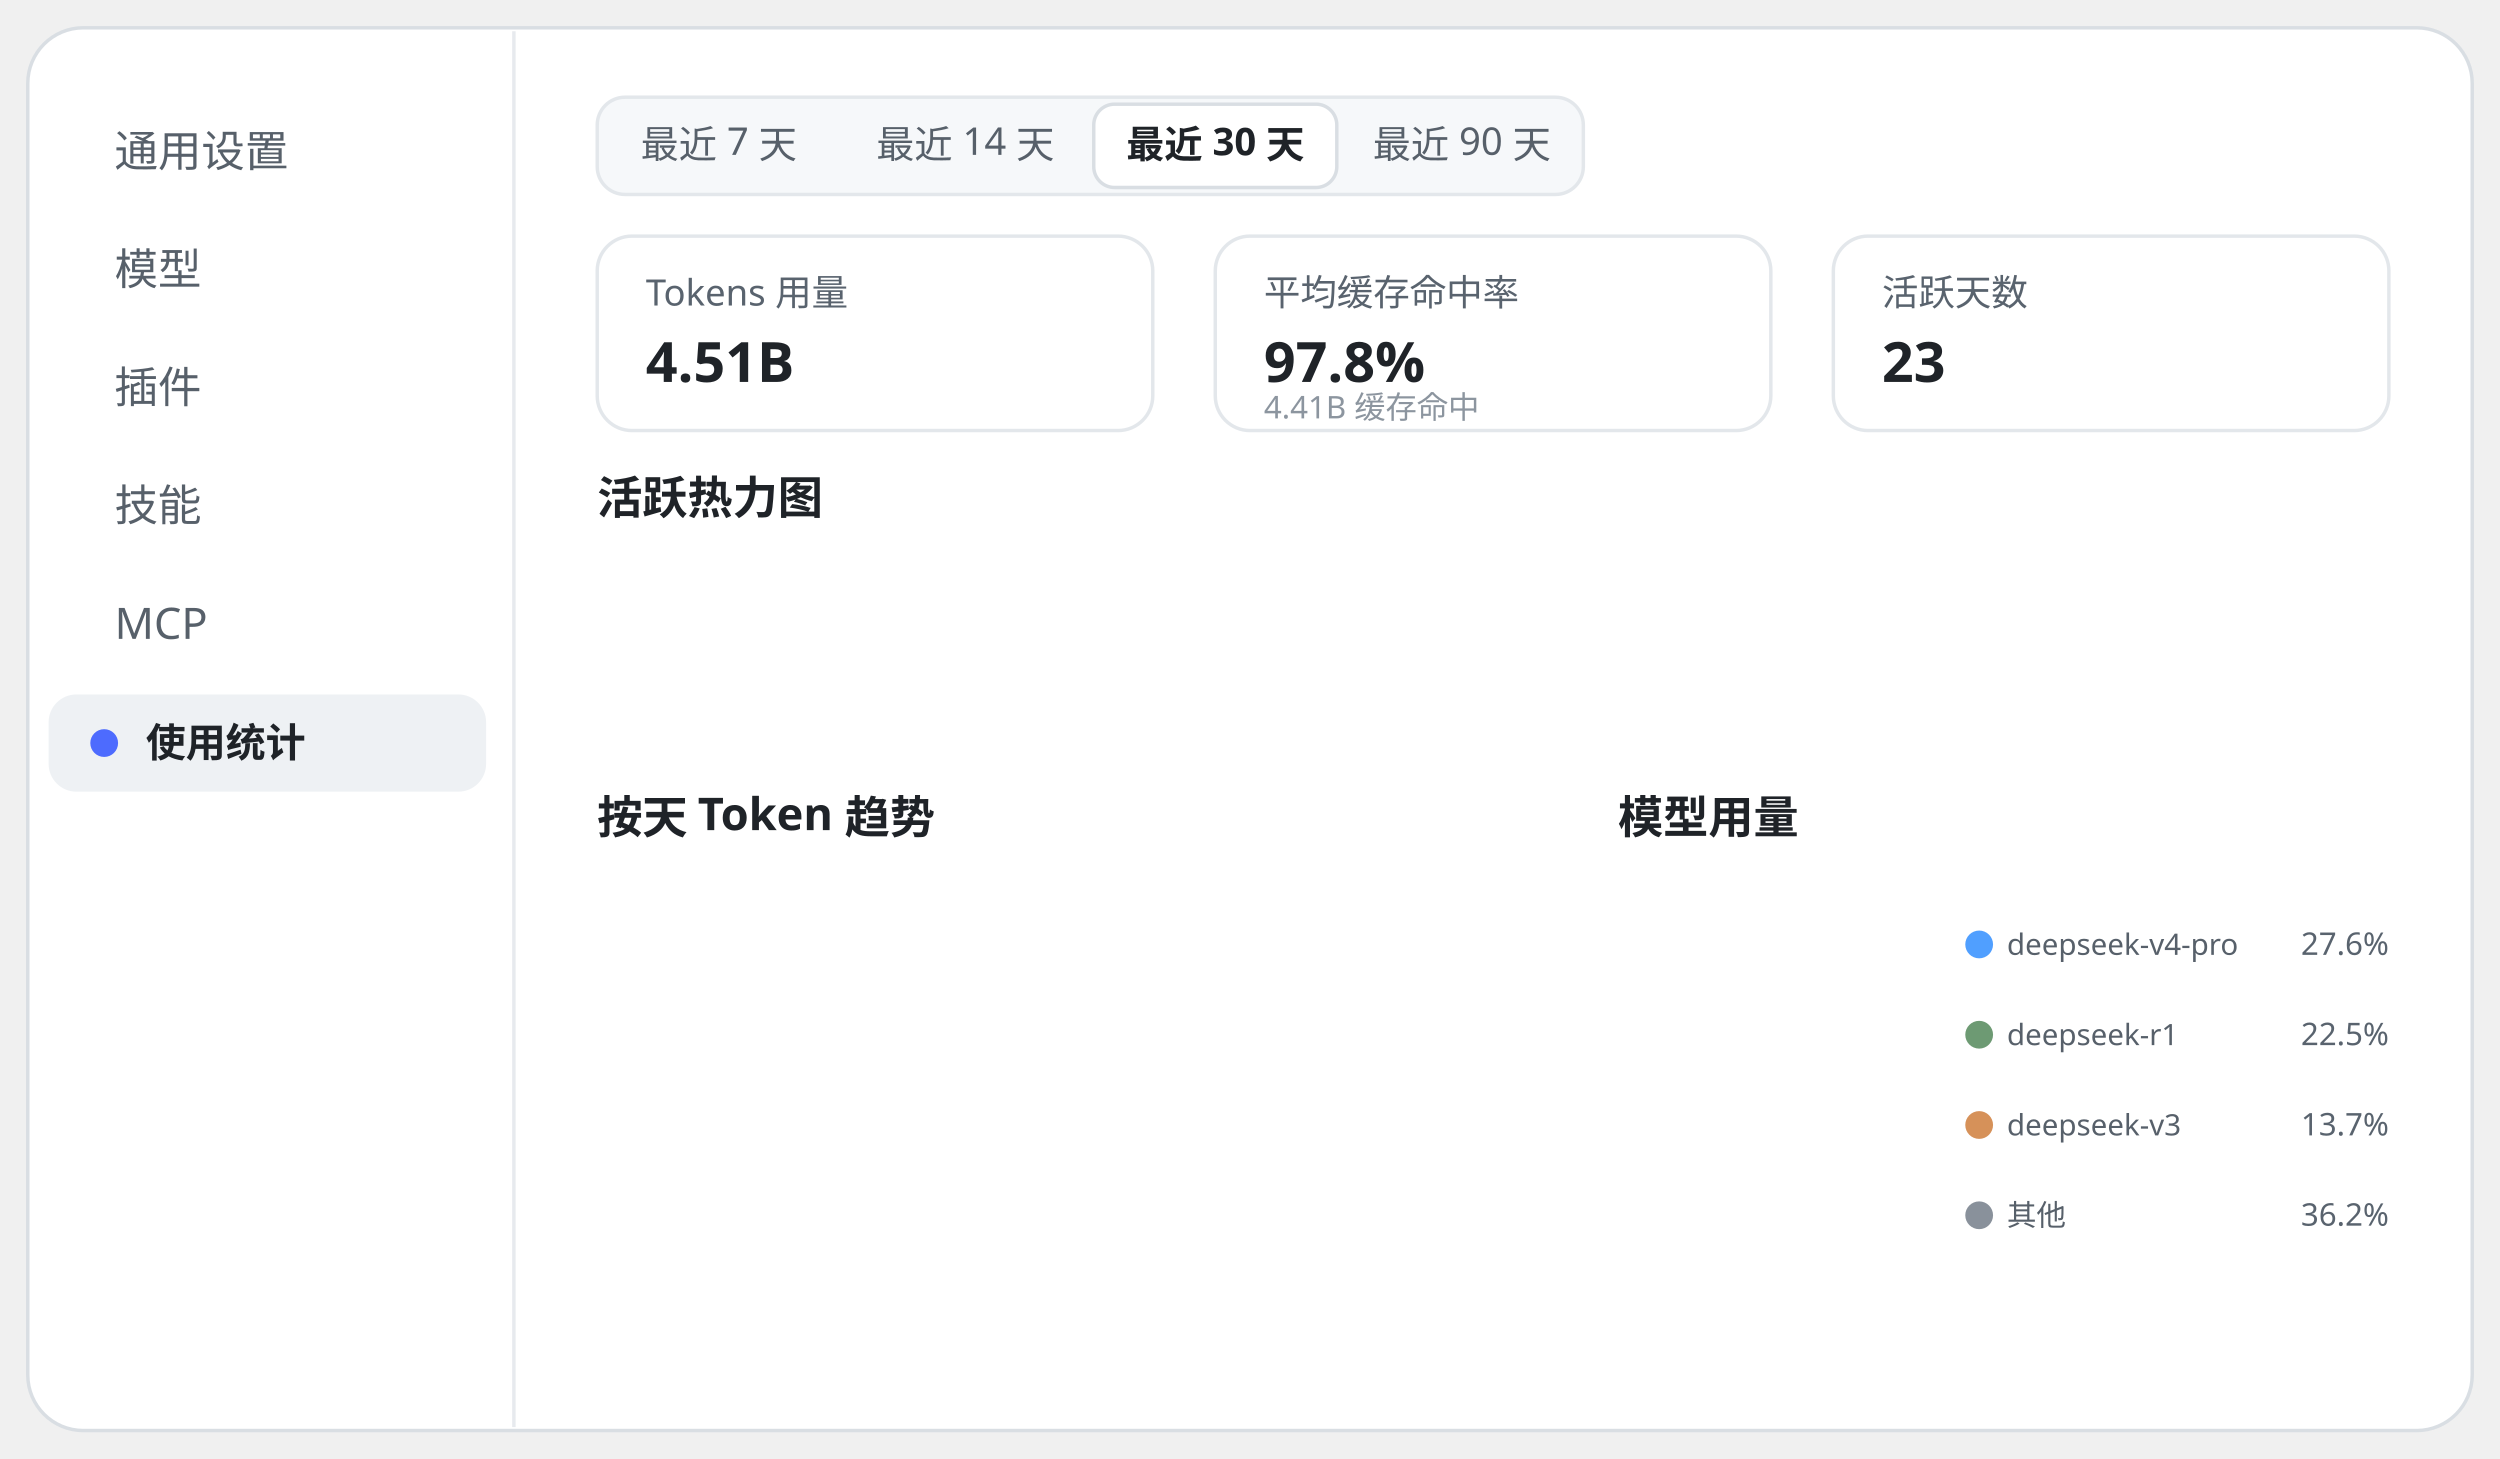
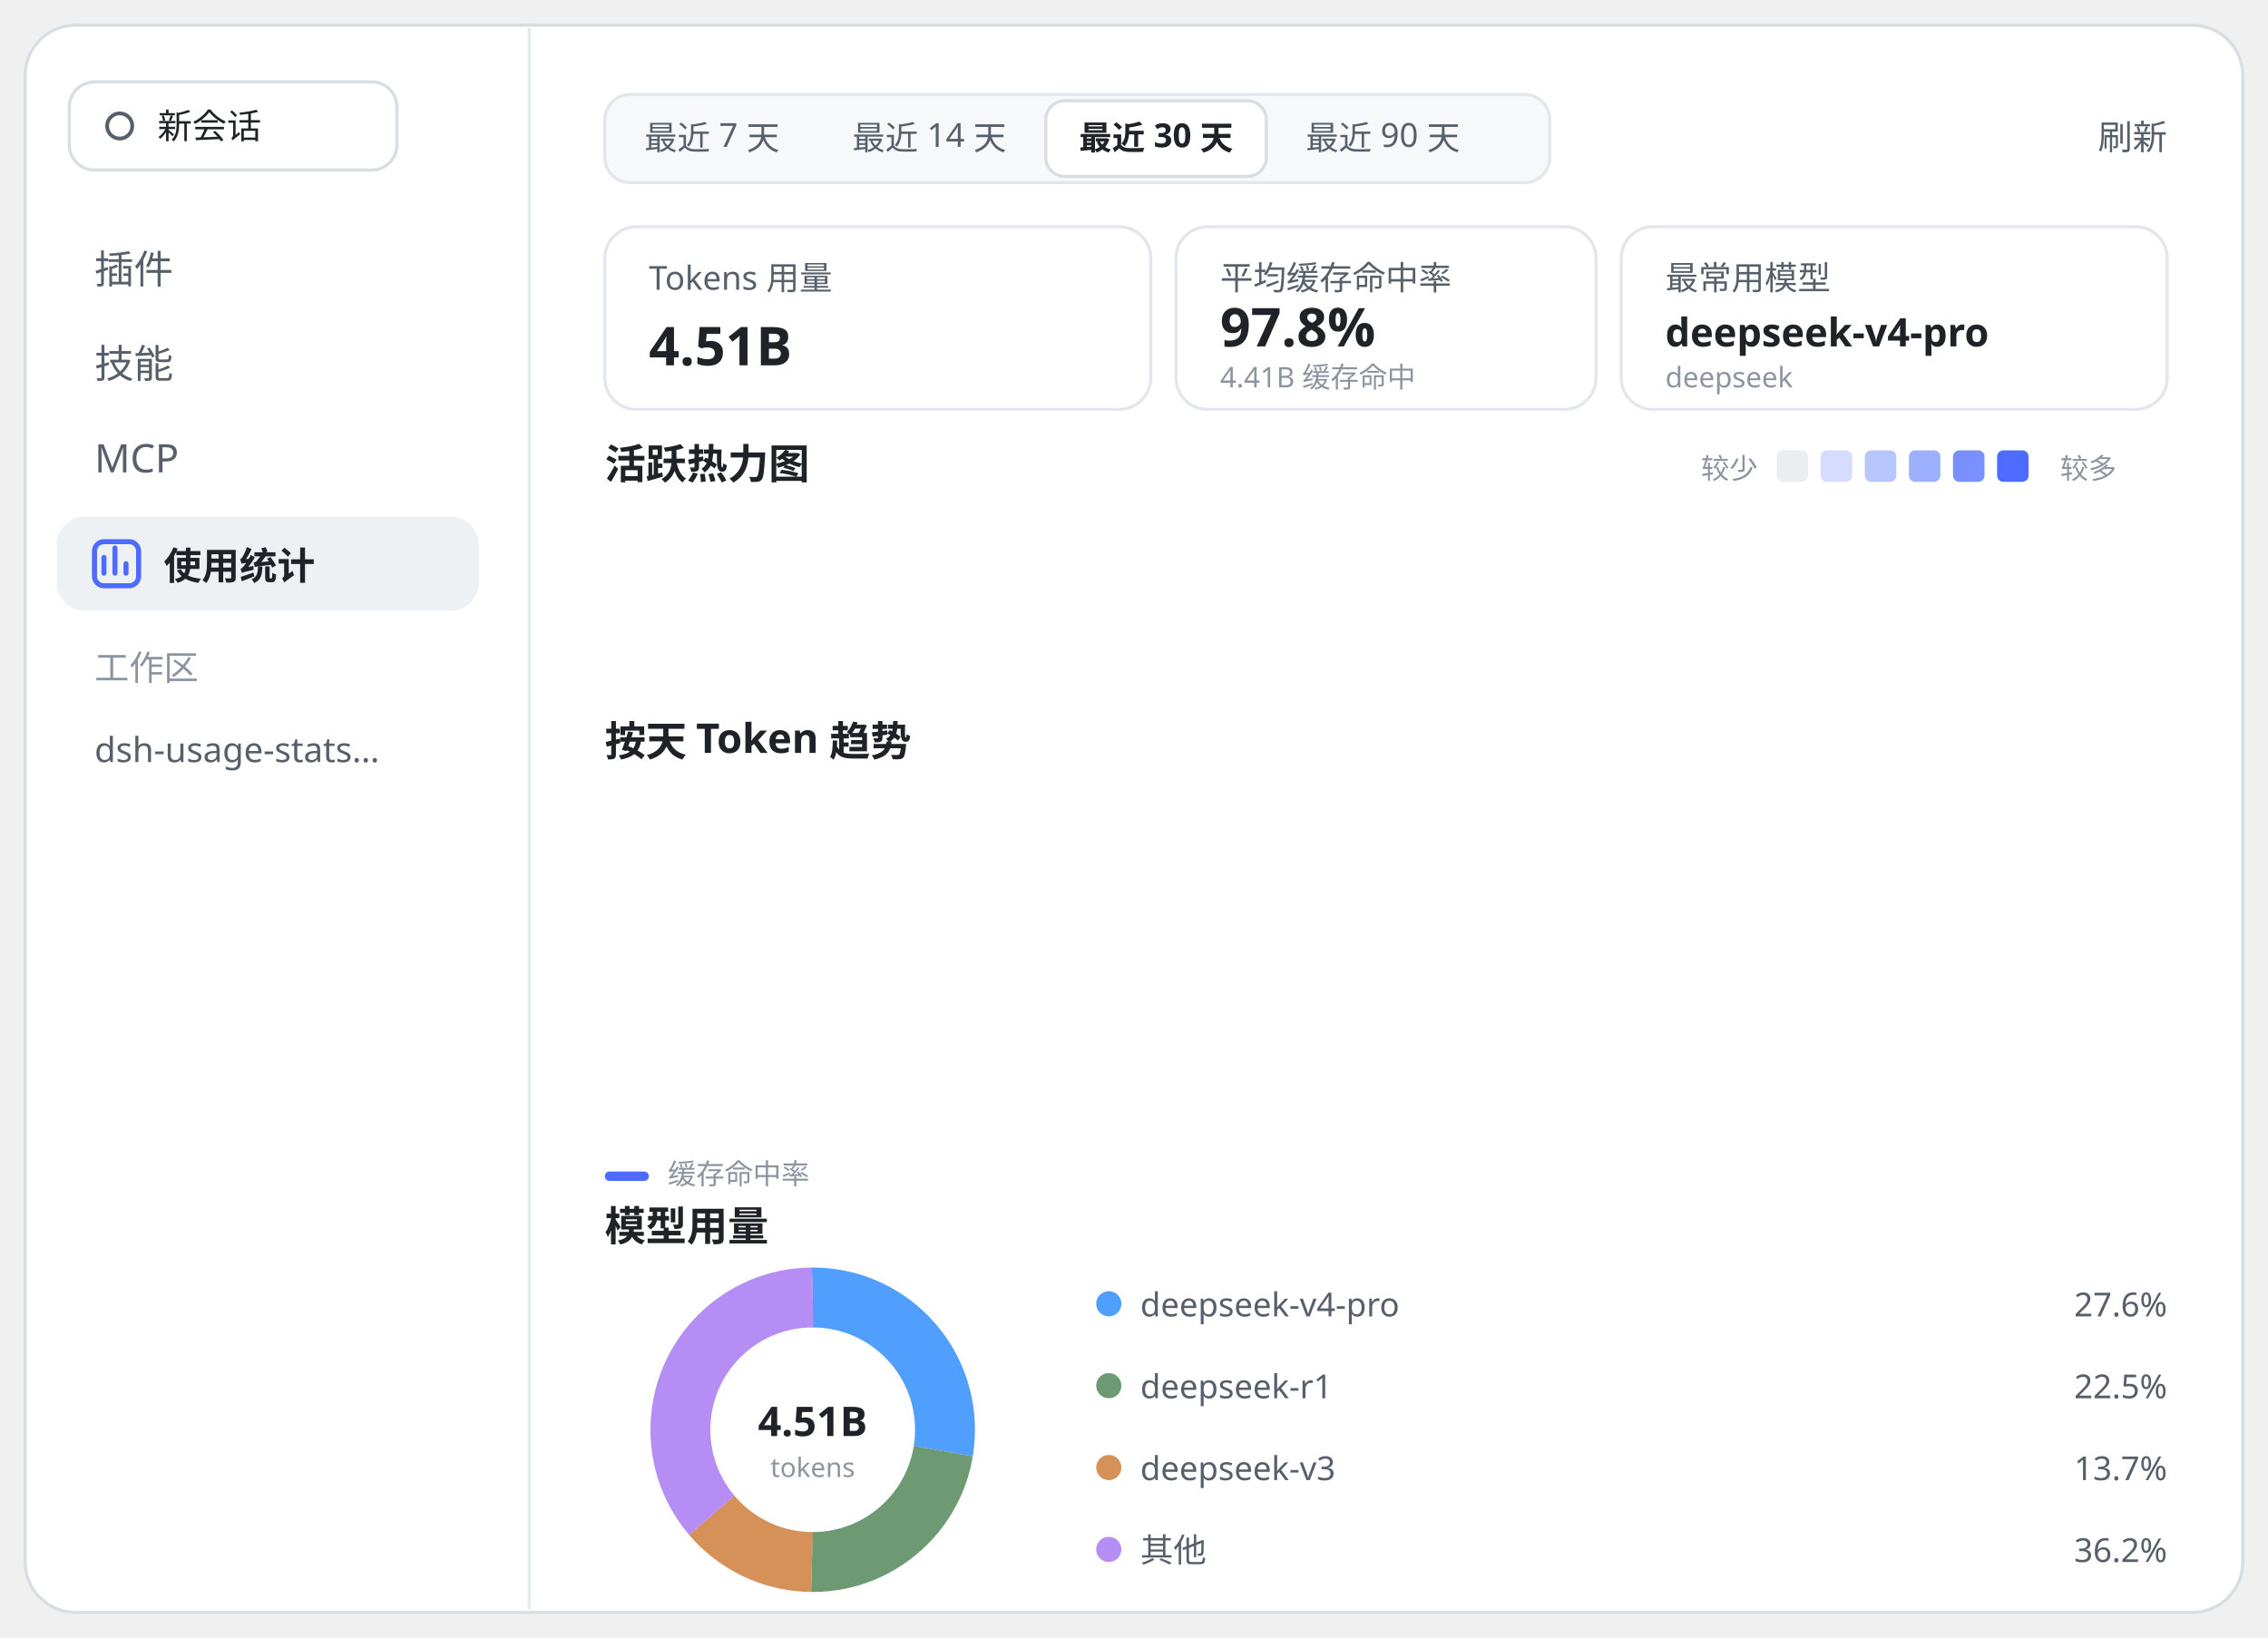
- <svg xmlns="http://www.w3.org/2000/svg" width="720" height="420" viewBox="0 0 720 420" font-family="system-ui,Segoe UI,sans-serif">
-   <defs>
+ <svg xmlns="http://www.w3.org/2000/svg" width="720" height="520" viewBox="0 0 720 520" font-family="system-ui,Segoe UI,sans-serif">
+   <rect x="8" y="8" width="704" height="504" rx="16" fill="#FFF" stroke="#D9DEE3" />
+   <path d="M168 9v502" stroke="#E7EAEE" />
+   <rect x="22" y="26" width="104" height="28" rx="8" fill="#FFF" stroke="#D9DEE3" />
+   <circle cx="38" cy="40" r="4" fill="none" stroke="#57606A" stroke-width="1.2" />
+   <text x="50" y="44" font-size="11" fill="#1F2328">新会话</text>
+   <text x="30" y="90" font-size="12.5" fill="#57606A">插件</text>
+   <text x="30" y="120" font-size="12.5" fill="#57606A">技能</text>
+   <text x="30" y="150" font-size="12.5" fill="#57606A">MCP</text>
+   <g>
+     <animate attributeName="opacity" dur="6.4s" repeatCount="indefinite" values="0;0;1;1;0" keyTimes="0;0.125;0.145;0.875;1" />
+     <rect x="18" y="164" width="134" height="30" rx="9" fill="#EEF1F4" />
+     <rect x="30" y="172" width="14" height="14" rx="3" fill="none" stroke="#4D6BFE" stroke-width="1.6" />
+     <path d="M33 182v-5M36.5 182v-8M40 182v-3" stroke="#4D6BFE" stroke-width="1.6" stroke-linecap="round" />
+     <text x="52" y="184" font-size="12" font-weight="600" fill="#1F2328">使用统计</text>
+   </g>
+   <text x="30" y="216" font-size="11" fill="#8C959F">工作区</text>
+   <text x="30" y="242" font-size="11" fill="#57606A">dsh-usage-stats…</text>
+   <g>
+     <animate attributeName="opacity" dur="6.4s" repeatCount="indefinite" values="0;0;1;1;0" keyTimes="0;0.25;0.27;0.875;1" />
+     <rect x="192" y="30" width="300" height="28" rx="8" fill="#F6F8FA" stroke="#E3E7EB" />
+     <text x="226" y="47.5" font-size="10.5" text-anchor="middle" fill="#57606A">最近 7 天</text>
+     <text x="295" y="47.5" font-size="10.5" text-anchor="middle" fill="#57606A">最近 14 天</text>
+     <rect x="332" y="32" width="70" height="24" rx="6" fill="#FFF" stroke="#D9DEE3" />
+     <text x="367" y="47.5" font-size="10.5" text-anchor="middle" fill="#1F2328" font-weight="600">最近 30 天</text>
+     <text x="439" y="47.5" font-size="10.5" text-anchor="middle" fill="#57606A">最近 90 天</text>
+     <text x="688" y="47.5" font-size="11" text-anchor="end" fill="#57606A">刷新</text>
+   </g>
+   <g>
+     <animate attributeName="opacity" dur="6.4s" repeatCount="indefinite" values="0;0;1;1;0" keyTimes="0;0.312;0.333;0.875;1" />
+     <rect x="192" y="72" width="173.333" height="58" rx="10" fill="#FFF" stroke="#E3E7EB" />
+     <text x="206" y="92" font-size="10.5" fill="#57606A">Tokens 用量</text>
+     <text x="206" y="116" font-size="17" font-weight="600" fill="#1F2328">4.51B</text>
+     <rect x="373.333" y="72" width="133.333" height="58" rx="10" fill="#FFF" stroke="#E3E7EB" />
+     <text x="387.333" y="92" font-size="10.5" fill="#57606A">平均缓存命中率</text>
+     <text x="387.333" y="110" font-size="17" font-weight="600" fill="#1F2328">97.8%</text>
+     <text x="387.333" y="123" font-size="9" fill="#8C959F">4.41B 缓存命中</text>
+     <rect x="514.667" y="72" width="173.333" height="58" rx="10" fill="#FFF" stroke="#E3E7EB" />
+     <text x="528.667" y="92" font-size="10.5" fill="#57606A">最常用模型</text>
+     <text x="528.667" y="110" font-size="12.5" font-weight="600" fill="#1F2328">deepseek-v4-pro</text>
+     <text x="528.667" y="123" font-size="9" fill="#8C959F">deepseek</text>
+   </g>
+   <g>
+     <animate attributeName="opacity" dur="6.4s" repeatCount="indefinite" values="0;0;1;1;0" keyTimes="0;0.375;0.395;0.875;1" />
+     <text x="192" y="152" font-size="13" font-weight="600" fill="#1F2328">活跃热力图</text>
+     <g font-size="9" fill="#8C959F">
+       <text x="540" y="152">较少</text>
+       <rect x="564" y="143" width="10" height="10" rx="2" fill="#EBEDF0" />
+       <rect x="578" y="143" width="10" height="10" rx="2" fill="#D5DCFF" />
+       <rect x="592" y="143" width="10" height="10" rx="2" fill="#B8C6FF" />
+       <rect x="606" y="143" width="10" height="10" rx="2" fill="#9DB0FF" />
+       <rect x="620" y="143" width="10" height="10" rx="2" fill="#7990FE" />
+       <rect x="634" y="143" width="10" height="10" rx="2" fill="#4D6BFE" />
+       <text x="654" y="152">较多</text>
+     </g>
    <clipPath id="hw">
-       <rect x="170" y="154" height="54" width="0">
-         <animate attributeName="width" dur="6.4s" repeatCount="indefinite" values="0;0;504;504" keyTimes="0;.312;.5;1" />
+       <rect x="192" y="160" width="0" height="64">
+         <animate attributeName="width" dur="6.4s" repeatCount="indefinite" values="0;0;496;496" keyTimes="0;0.375;0.438;1" />
      </rect>
    </clipPath>
+     <g clip-path="url(#hw)">
+       <rect x="192" y="164" width="15" height="15" rx="3" fill="#D5DCFF" />
+       <rect x="211" y="164" width="15" height="15" rx="3" fill="#EBEDF0" />
+       <rect x="230" y="164" width="15" height="15" rx="3" fill="#B8C6FF" />
+       <rect x="249" y="164" width="15" height="15" rx="3" fill="#D5DCFF" />
+       <rect x="268" y="164" width="15" height="15" rx="3" fill="#9DB0FF" />
+       <rect x="287" y="164" width="15" height="15" rx="3" fill="#EBEDF0" />
+       <rect x="306" y="164" width="15" height="15" rx="3" fill="#D5DCFF" />
+       <rect x="325" y="164" width="15" height="15" rx="3" fill="#7990FE" />
+       <rect x="344" y="164" width="15" height="15" rx="3" fill="#B8C6FF" />
+       <rect x="363" y="164" width="15" height="15" rx="3" fill="#EBEDF0" />
+       <rect x="382" y="164" width="15" height="15" rx="3" fill="#D5DCFF" />
+       <rect x="401" y="164" width="15" height="15" rx="3" fill="#9DB0FF" />
+       <rect x="420" y="164" width="15" height="15" rx="3" fill="#D5DCFF" />
+       <rect x="439" y="164" width="15" height="15" rx="3" fill="#EBEDF0" />
+       <rect x="458" y="164" width="15" height="15" rx="3" fill="#B8C6FF" />
+       <rect x="477" y="164" width="15" height="15" rx="3" fill="#4D6BFE" />
+       <rect x="496" y="164" width="15" height="15" rx="3" fill="#D5DCFF" />
+       <rect x="515" y="164" width="15" height="15" rx="3" fill="#EBEDF0" />
+       <rect x="534" y="164" width="15" height="15" rx="3" fill="#9DB0FF" />
+       <rect x="553" y="164" width="15" height="15" rx="3" fill="#D5DCFF" />
+       <rect x="572" y="164" width="15" height="15" rx="3" fill="#B8C6FF" />
+       <rect x="591" y="164" width="15" height="15" rx="3" fill="#EBEDF0" />
+       <rect x="610" y="164" width="15" height="15" rx="3" fill="#D5DCFF" />
+       <rect x="629" y="164" width="15" height="15" rx="3" fill="#7990FE" />
+       <rect x="648" y="164" width="15" height="15" rx="3" fill="#B8C6FF" />
+       <rect x="667" y="164" width="15" height="15" rx="3" fill="#D5DCFF" />
+       <rect x="192" y="184" width="15" height="15" rx="3" fill="#EBEDF0" />
+       <rect x="211" y="184" width="15" height="15" rx="3" fill="#B8C6FF" />
+       <rect x="230" y="184" width="15" height="15" rx="3" fill="#D5DCFF" />
+       <rect x="249" y="184" width="15" height="15" rx="3" fill="#9DB0FF" />
+       <rect x="268" y="184" width="15" height="15" rx="3" fill="#EBEDF0" />
+       <rect x="287" y="184" width="15" height="15" rx="3" fill="#D5DCFF" />
+       <rect x="306" y="184" width="15" height="15" rx="3" fill="#7990FE" />
+       <rect x="325" y="184" width="15" height="15" rx="3" fill="#D5DCFF" />
+       <rect x="344" y="184" width="15" height="15" rx="3" fill="#EBEDF0" />
+       <rect x="363" y="184" width="15" height="15" rx="3" fill="#B8C6FF" />
+       <rect x="382" y="184" width="15" height="15" rx="3" fill="#9DB0FF" />
+       <rect x="401" y="184" width="15" height="15" rx="3" fill="#D5DCFF" />
+       <rect x="420" y="184" width="15" height="15" rx="3" fill="#EBEDF0" />
+       <rect x="439" y="184" width="15" height="15" rx="3" fill="#D5DCFF" />
+       <rect x="458" y="184" width="15" height="15" rx="3" fill="#4D6BFE" />
+       <rect x="477" y="184" width="15" height="15" rx="3" fill="#B8C6FF" />
+       <rect x="496" y="184" width="15" height="15" rx="3" fill="#EBEDF0" />
+       <rect x="515" y="184" width="15" height="15" rx="3" fill="#D5DCFF" />
+       <rect x="534" y="184" width="15" height="15" rx="3" fill="#7990FE" />
+       <rect x="553" y="184" width="15" height="15" rx="3" fill="#B8C6FF" />
+       <rect x="572" y="184" width="15" height="15" rx="3" fill="#D5DCFF" />
+       <rect x="591" y="184" width="15" height="15" rx="3" fill="#9DB0FF" />
+       <rect x="610" y="184" width="15" height="15" rx="3" fill="#EBEDF0" />
+       <rect x="629" y="184" width="15" height="15" rx="3" fill="#D5DCFF" />
+       <rect x="648" y="184" width="15" height="15" rx="3" fill="#B8C6FF" />
+       <rect x="667" y="184" width="15" height="15" rx="3" fill="#EBEDF0" />
+       <rect x="192" y="204" width="15" height="15" rx="3" fill="#B8C6FF" />
+       <rect x="211" y="204" width="15" height="15" rx="3" fill="#D5DCFF" />
+       <rect x="230" y="204" width="15" height="15" rx="3" fill="#EBEDF0" />
+       <rect x="249" y="204" width="15" height="15" rx="3" fill="#7990FE" />
+       <rect x="268" y="204" width="15" height="15" rx="3" fill="#D5DCFF" />
+       <rect x="287" y="204" width="15" height="15" rx="3" fill="#B8C6FF" />
+       <rect x="306" y="204" width="15" height="15" rx="3" fill="#EBEDF0" />
+       <rect x="325" y="204" width="15" height="15" rx="3" fill="#9DB0FF" />
+       <rect x="344" y="204" width="15" height="15" rx="3" fill="#D5DCFF" />
+       <rect x="363" y="204" width="15" height="15" rx="3" fill="#4D6BFE" />
+       <rect x="382" y="204" width="15" height="15" rx="3" fill="#EBEDF0" />
+       <rect x="401" y="204" width="15" height="15" rx="3" fill="#B8C6FF" />
+       <rect x="420" y="204" width="15" height="15" rx="3" fill="#D5DCFF" />
+       <rect x="439" y="204" width="15" height="15" rx="3" fill="#7990FE" />
+       <rect x="458" y="204" width="15" height="15" rx="3" fill="#EBEDF0" />
+       <rect x="477" y="204" width="15" height="15" rx="3" fill="#D5DCFF" />
+       <rect x="496" y="204" width="15" height="15" rx="3" fill="#9DB0FF" />
+       <rect x="515" y="204" width="15" height="15" rx="3" fill="#B8C6FF" />
+       <rect x="534" y="204" width="15" height="15" rx="3" fill="#D5DCFF" />
+       <rect x="553" y="204" width="15" height="15" rx="3" fill="#EBEDF0" />
+       <rect x="572" y="204" width="15" height="15" rx="3" fill="#7990FE" />
+       <rect x="591" y="204" width="15" height="15" rx="3" fill="#D5DCFF" />
+       <rect x="610" y="204" width="15" height="15" rx="3" fill="#B8C6FF" />
+       <rect x="629" y="204" width="15" height="15" rx="3" fill="#9DB0FF" />
+       <rect x="648" y="204" width="15" height="15" rx="3" fill="#EBEDF0" />
+       <rect x="667" y="204" width="15" height="15" rx="3" fill="#D5DCFF" />
+     </g>
+   </g>
+   <g>
+     <animate attributeName="opacity" dur="6.4s" repeatCount="indefinite" values="0;0;1;1;0" keyTimes="0;0.438;0.458;0.875;1" />
+     <text x="192" y="240" font-size="13" font-weight="600" fill="#1F2328">按天 Token 趋势</text>
    <clipPath id="tw">
-       <rect x="184" y="250" height="146" width="0">
-         <animate attributeName="width" dur="6.4s" repeatCount="indefinite" values="0;0;262;262" keyTimes="0;.375;.594;1" />
+       <rect x="192" y="248" width="0" height="112">
+         <animate attributeName="width" dur="6.4s" repeatCount="indefinite" values="0;0;496;496" keyTimes="0;0.438;0.5;1" />
      </rect>
    </clipPath>
-     <clipPath id="sw">
-       <rect x="492" y="376" width="40" height="0">
-         <animate attributeName="y" dur="6.4s" repeatCount="indefinite" values="376;376;256;256" keyTimes="0;.5;.562;1" />
-         <animate attributeName="height" dur="6.4s" repeatCount="indefinite" values="0;0;120;120" keyTimes="0;.5;.562;1" />
-       </rect>
-     </clipPath>
-   </defs>
-   <rect x="8" y="8" width="704" height="404" rx="16" fill="#FFF" stroke="#D9DEE3" />
-   <path d="M148 9v402" stroke="#E7EAEE" />
-   <g>
-     <animate attributeName="opacity" dur="6.4s" repeatCount="indefinite" values="0;0;1;1;0" keyTimes="0;.125;.188;.875;1" />
-     <rect x="14" y="200" width="126" height="28" rx="8" fill="#EEF1F4" />
-     <path d="M30 210a4 4 0 1 0 .01 0z" fill="#4D6BFE" />
-     <text x="42" y="218" font-size="11.5" font-weight="600" fill="#1F2328">使用统计</text>
-   </g>
-   <text font-size="12.5" fill="#57606A">
-     <tspan x="33" y="48">通用设置</tspan>
-     <tspan x="33" y="82">模型</tspan>
-     <tspan x="33" y="116">插件</tspan>
-     <tspan x="33" y="150">技能</tspan>
-     <tspan x="33" y="184">MCP</tspan>
-   </text>
-   <g>
-     <animate attributeName="opacity" dur="6.4s" repeatCount="indefinite" values="1;1;0;0" keyTimes="0;.875;.938;1" />
-     <g>
-       <animate attributeName="opacity" dur="6.4s" repeatCount="indefinite" values="0;0;1;1" keyTimes="0;.25;.312;1" />
-       <rect x="172" y="28" width="284" height="28" rx="8" fill="#F6F8FA" stroke="#E3E7EB" />
-       <rect x="315" y="30" width="70" height="24" rx="6" fill="#FFF" stroke="#D9DEE3" />
-       <g font-size="11" fill="#57606A" text-anchor="middle">
-         <text x="207" y="45.5">最近 7 天</text>
-         <text x="278" y="45.5">最近 14 天</text>
-         <text x="350" y="45.5" font-weight="600" fill="#1F2328">最近 30 天</text>
-         <text x="421" y="45.5">最近 90 天</text>
-       </g>
-       <text x="172" y="148" font-size="13" font-weight="600" fill="#1F2328">活跃热力图</text>
-     </g>
-     <g>
-       <animate attributeName="opacity" dur="6.4s" repeatCount="indefinite" values="0;0;1;1" keyTimes="0;.266;.328;1" />
-       <g fill="#FFF" stroke="#E3E7EB">
-         <rect x="172" y="68" width="160" height="56" rx="10" />
-         <rect x="350" y="68" width="160" height="56" rx="10" />
-         <rect x="528" y="68" width="160" height="56" rx="10" />
-       </g>
-       <g font-size="10.5" fill="#59636E">
-         <text x="186" y="88">Tokens 用量</text>
-         <text x="186" y="110" font-size="16" font-weight="600" fill="#1F2328">4.51B</text>
-         <text x="364" y="88">平均缓存命中率</text>
-         <text x="364" y="110" font-size="16" font-weight="600" fill="#1F2328">97.8%</text>
-         <text x="364" y="120.5" font-size="9" fill="#8C959F">4.41B 缓存命中</text>
-         <text x="542" y="88">活跃天数</text>
-         <text x="542" y="110" font-size="16" font-weight="600" fill="#1F2328">23</text>
-       </g>
-     </g>
-     <g clip-path="url(#hw)">
-       <path fill="#EBEDF0" d="M172 156h14v14h-14zM208 156h14v14h-14zM244 156h14v14h-14zM298 156h14v14h-14zM370 156h14v14h-14zM406 156h14v14h-14zM460 156h14v14h-14zM532 156h14v14h-14zM586 156h14v14h-14zM640 156h14v14h-14zM190 174h14v14h-14zM226 174h14v14h-14zM280 174h14v14h-14zM316 174h14v14h-14zM370 174h14v14h-14zM424 174h14v14h-14zM478 174h14v14h-14zM532 174h14v14h-14zM604 174h14v14h-14zM658 174h14v14h-14zM172 192h14v14h-14zM208 192h14v14h-14zM262 192h14v14h-14zM298 192h14v14h-14zM352 192h14v14h-14zM406 192h14v14h-14zM460 192h14v14h-14zM514 192h14v14h-14zM586 192h14v14h-14zM640 192h14v14h-14z" />
-       <path fill="#D5DCFF" d="M190 156h14v14h-14zM262 156h14v14h-14zM352 156h14v14h-14zM442 156h14v14h-14zM514 156h14v14h-14zM604 156h14v14h-14zM172 174h14v14h-14zM262 174h14v14h-14zM334 174h14v14h-14zM406 174h14v14h-14zM496 174h14v14h-14zM568 174h14v14h-14zM640 174h14v14h-14zM226 192h14v14h-14zM280 192h14v14h-14zM370 192h14v14h-14zM424 192h14v14h-14zM496 192h14v14h-14zM550 192h14v14h-14zM622 192h14v14h-14z" />
-       <path fill="#B8C6FF" d="M226 156h14v14h-14zM316 156h14v14h-14zM388 156h14v14h-14zM478 156h14v14h-14zM568 156h14v14h-14zM658 156h14v14h-14zM208 174h14v14h-14zM298 174h14v14h-14zM388 174h14v14h-14zM460 174h14v14h-14zM550 174h14v14h-14zM622 174h14v14h-14zM190 192h14v14h-14zM316 192h14v14h-14zM388 192h14v14h-14zM478 192h14v14h-14zM568 192h14v14h-14zM658 192h14v14h-14z" />
-       <path fill="#9DB0FF" d="M280 156h14v14h-14zM424 156h14v14h-14zM550 156h14v14h-14zM352 174h14v14h-14zM514 174h14v14h-14zM244 192h14v14h-14zM442 192h14v14h-14zM604 192h14v14h-14z" />
-       <path fill="#7990FE" d="M334 156h14v14h-14zM622 156h14v14h-14zM244 174h14v14h-14zM442 174h14v14h-14zM334 192h14v14h-14zM532 192h14v14h-14z" />
-       <path fill="#4D6BFE" d="M496 156h14v14h-14zM586 174h14v14h-14z" />
-     </g>
-     <g>
-       <animate attributeName="opacity" dur="6.4s" repeatCount="indefinite" values="0;0;1;1" keyTimes="0;.375;.44;1" />
-       <text x="172" y="240" font-size="13" font-weight="600" fill="#1F2328">按天 Token 趋势</text>
-     </g>
    <g clip-path="url(#tw)">
-       <path fill="#509FFF" d="M186 384v-12h11v12zM212 384v-7h11v7zM238 384v-16h11v16zM264 384v-9h11v9zM290 384v-20h11v20zM316 384v-13h11v13zM342 384v-23h11v23zM368 384v-18h11v18zM394 384v-29h11v29zM420 384v-33h11v33z" />
-       <path fill="#6D9A73" d="M186 372v-7h11v7zM212 377v-4h11v4zM238 368v-10h11v10zM264 375v-5h11v5zM290 364v-12h11v12zM316 371v-8h11v8zM342 361v-14h11v14zM368 366v-11h11v11zM394 355v-17h11v17zM420 351v-20h11v20z" />
-       <path fill="#D69159" d="M186 365v-5h11v5zM212 373v-3h11v3zM238 358v-6h11v6zM264 370v-4h11v4zM290 352v-8h11v8zM316 363v-5h11v5zM342 347v-9h11v9zM368 355v-7h11v7zM394 338v-12h11v12zM420 331v-13h11v13z" />
-       <path d="M186 273C216 269 240 275 270 270S330 262 360 266 415 258 440 260" fill="none" stroke="#4D6BFE" stroke-width="2.5" />
-     </g>
-     <g>
-       <animate attributeName="opacity" dur="6.4s" repeatCount="indefinite" values="0;0;1;1" keyTimes="0;.5;.56;1" />
-       <text x="466" y="240" font-size="13" font-weight="600" fill="#1F2328">模型用量</text>
-       <g clip-path="url(#sw)">
-         <rect x="496" y="256" width="32" height="120" rx="6" fill="#EBEDF0" />
-         <rect x="496" y="256" width="32" height="33.1" fill="#509FFF" />
-         <rect x="496" y="289.1" width="32" height="27" fill="#6D9A73" />
-         <rect x="496" y="316.1" width="32" height="16.4" fill="#D69159" />
-         <rect x="496" y="332.5" width="32" height="14.6" fill="#B68CF5" />
-         <rect x="496" y="347.1" width="32" height="7.7" fill="#E07DB2" />
-         <rect x="496" y="354.8" width="32" height="7.4" fill="#55ADAD" />
-         <rect x="496" y="362.2" width="32" height="5.8" fill="#CA7162" />
-         <rect x="496" y="368" width="32" height="7.9" fill="#89919B" />
-       </g>
-       <g font-size="8.5" fill="#57606A">
-         <animate attributeName="opacity" dur="6.4s" repeatCount="indefinite" values="0;0;1;1" keyTimes="0;.562;.625;1" />
-         <circle cx="570" cy="272" r="4" fill="#509FFF" />
-         <text x="578" y="275">deepseek-v4-pro</text>
-         <text x="688" y="275" font-size="9" fill="#59636E" text-anchor="end">27.6%</text>
-         <circle cx="570" cy="298" r="4" fill="#6D9A73" />
-         <text x="578" y="301">deepseek-r1</text>
-         <text x="688" y="301" font-size="9" fill="#59636E" text-anchor="end">22.5%</text>
-         <circle cx="570" cy="324" r="4" fill="#D69159" />
-         <text x="578" y="327">deepseek-v3</text>
-         <text x="688" y="327" font-size="9" fill="#59636E" text-anchor="end">13.7%</text>
-         <circle cx="570" cy="350" r="4" fill="#89919B" />
-         <text x="578" y="353">其他</text>
-         <text x="688" y="353" font-size="9" fill="#59636E" text-anchor="end">36.2%</text>
-       </g>
-     </g>
+       <rect x="192" y="356" width="496" height="1" fill="#E7EAEE" />
+       <rect x="200" y="314" width="21" height="42" fill="#509FFF" />
+       <rect x="200" y="283" width="21" height="31" fill="#6D9A73" />
+       <rect x="200" y="263" width="21" height="20" fill="#D69159" />
+       <rect x="239" y="329" width="21" height="27" fill="#509FFF" />
+       <rect x="239" y="306" width="21" height="23" fill="#6D9A73" />
+       <rect x="239" y="290" width="21" height="16" fill="#D69159" />
+       <rect x="278" y="325" width="21" height="31" fill="#509FFF" />
+       <rect x="278" y="298" width="21" height="27" fill="#6D9A73" />
+       <rect x="278" y="280" width="21" height="18" fill="#D69159" />
+       <rect x="317" y="336" width="21" height="20" fill="#509FFF" />
+       <rect x="317" y="318" width="21" height="18" fill="#6D9A73" />
+       <rect x="317" y="306" width="21" height="12" fill="#D69159" />
+       <rect x="356" y="332" width="21" height="24" fill="#509FFF" />
+       <rect x="356" y="311" width="21" height="21" fill="#6D9A73" />
+       <rect x="356" y="297" width="21" height="14" fill="#D69159" />
+       <rect x="395" y="340" width="21" height="16" fill="#509FFF" />
+       <rect x="395" y="326" width="21" height="14" fill="#6D9A73" />
+       <rect x="395" y="316" width="21" height="10" fill="#D69159" />
+       <rect x="434" y="345" width="21" height="11" fill="#509FFF" />
+       <rect x="434" y="336" width="21" height="9" fill="#6D9A73" />
+       <rect x="434" y="330" width="21" height="6" fill="#D69159" />
+       <rect x="473" y="314" width="21" height="42" fill="#509FFF" />
+       <rect x="473" y="283" width="21" height="31" fill="#6D9A73" />
+       <rect x="473" y="263" width="21" height="20" fill="#D69159" />
+       <rect x="512" y="329" width="21" height="27" fill="#509FFF" />
+       <rect x="512" y="306" width="21" height="23" fill="#6D9A73" />
+       <rect x="512" y="290" width="21" height="16" fill="#D69159" />
+       <rect x="551" y="325" width="21" height="31" fill="#509FFF" />
+       <rect x="551" y="298" width="21" height="27" fill="#6D9A73" />
+       <rect x="551" y="280" width="21" height="18" fill="#D69159" />
+       <rect x="590" y="336" width="21" height="20" fill="#509FFF" />
+       <rect x="590" y="318" width="21" height="18" fill="#6D9A73" />
+       <rect x="590" y="306" width="21" height="12" fill="#D69159" />
+       <rect x="629" y="332" width="21" height="24" fill="#509FFF" />
+       <rect x="629" y="311" width="21" height="21" fill="#6D9A73" />
+       <rect x="629" y="297" width="21" height="14" fill="#D69159" />
+       <rect x="668" y="340" width="21" height="16" fill="#509FFF" />
+       <rect x="668" y="326" width="21" height="14" fill="#6D9A73" />
+       <rect x="668" y="316" width="21" height="10" fill="#D69159" />
+       <path d="M210 300C284 292 344 304 424 296S554 286 634 292 694 286" fill="none" stroke="#4D6BFE" stroke-width="2.5" />
+     </g>
+     <g font-size="9" fill="#8C959F">
+       <rect x="192" y="372" width="14" height="3" rx="1.5" fill="#4D6BFE" />
+       <text x="212" y="376">缓存命中率</text>
+     </g>
+   </g>
+   <g>
+     <animate attributeName="opacity" dur="6.4s" repeatCount="indefinite" values="0;0;1;1;0" keyTimes="0;0.5;0.52;0.875;1" />
+     <text x="192" y="394" font-size="13" font-weight="600" fill="#1F2328">模型用量</text>
+     <circle cx="258" cy="454" r="42" fill="none" stroke="#EBEDF0" stroke-width="19" />
+     <circle cx="258" cy="454" r="42" fill="none" stroke="#509FFF" stroke-width="19" stroke-dasharray="72.8 191.1" stroke-dashoffset="0.0" transform="rotate(-90 258 454)" />
+     <circle cx="258" cy="454" r="42" fill="none" stroke="#6D9A73" stroke-width="19" stroke-dasharray="59.4 204.5" stroke-dashoffset="-72.8" transform="rotate(-90 258 454)" />
+     <circle cx="258" cy="454" r="42" fill="none" stroke="#D69159" stroke-width="19" stroke-dasharray="36.2 227.7" stroke-dashoffset="-132.2" transform="rotate(-90 258 454)" />
+     <circle cx="258" cy="454" r="42" fill="none" stroke="#B68CF5" stroke-width="19" stroke-dasharray="95.5 168.4" stroke-dashoffset="-168.4" transform="rotate(-90 258 454)" />
+     <text x="258" y="456" font-size="13" font-weight="600" fill="#1F2328" text-anchor="middle">4.51B</text>
+     <text x="258" y="469" font-size="8.5" fill="#8C959F" text-anchor="middle">tokens</text>
+     <circle cx="352" cy="414" r="4" fill="#509FFF" />
+     <text x="362" y="418" font-size="10.5" fill="#57606A">deepseek-v4-pro</text>
+     <text x="688" y="418" font-size="10.5" fill="#57606A" text-anchor="end">27.6%</text>
+     <circle cx="352" cy="440" r="4" fill="#6D9A73" />
+     <text x="362" y="444" font-size="10.5" fill="#57606A">deepseek-r1</text>
+     <text x="688" y="444" font-size="10.5" fill="#57606A" text-anchor="end">22.5%</text>
+     <circle cx="352" cy="466" r="4" fill="#D69159" />
+     <text x="362" y="470" font-size="10.5" fill="#57606A">deepseek-v3</text>
+     <text x="688" y="470" font-size="10.5" fill="#57606A" text-anchor="end">13.7%</text>
+     <circle cx="352" cy="492" r="4" fill="#B68CF5" />
+     <text x="362" y="496" font-size="10.5" fill="#57606A">其他</text>
+     <text x="688" y="496" font-size="10.5" fill="#57606A" text-anchor="end">36.2%</text>
  </g>
</svg>
